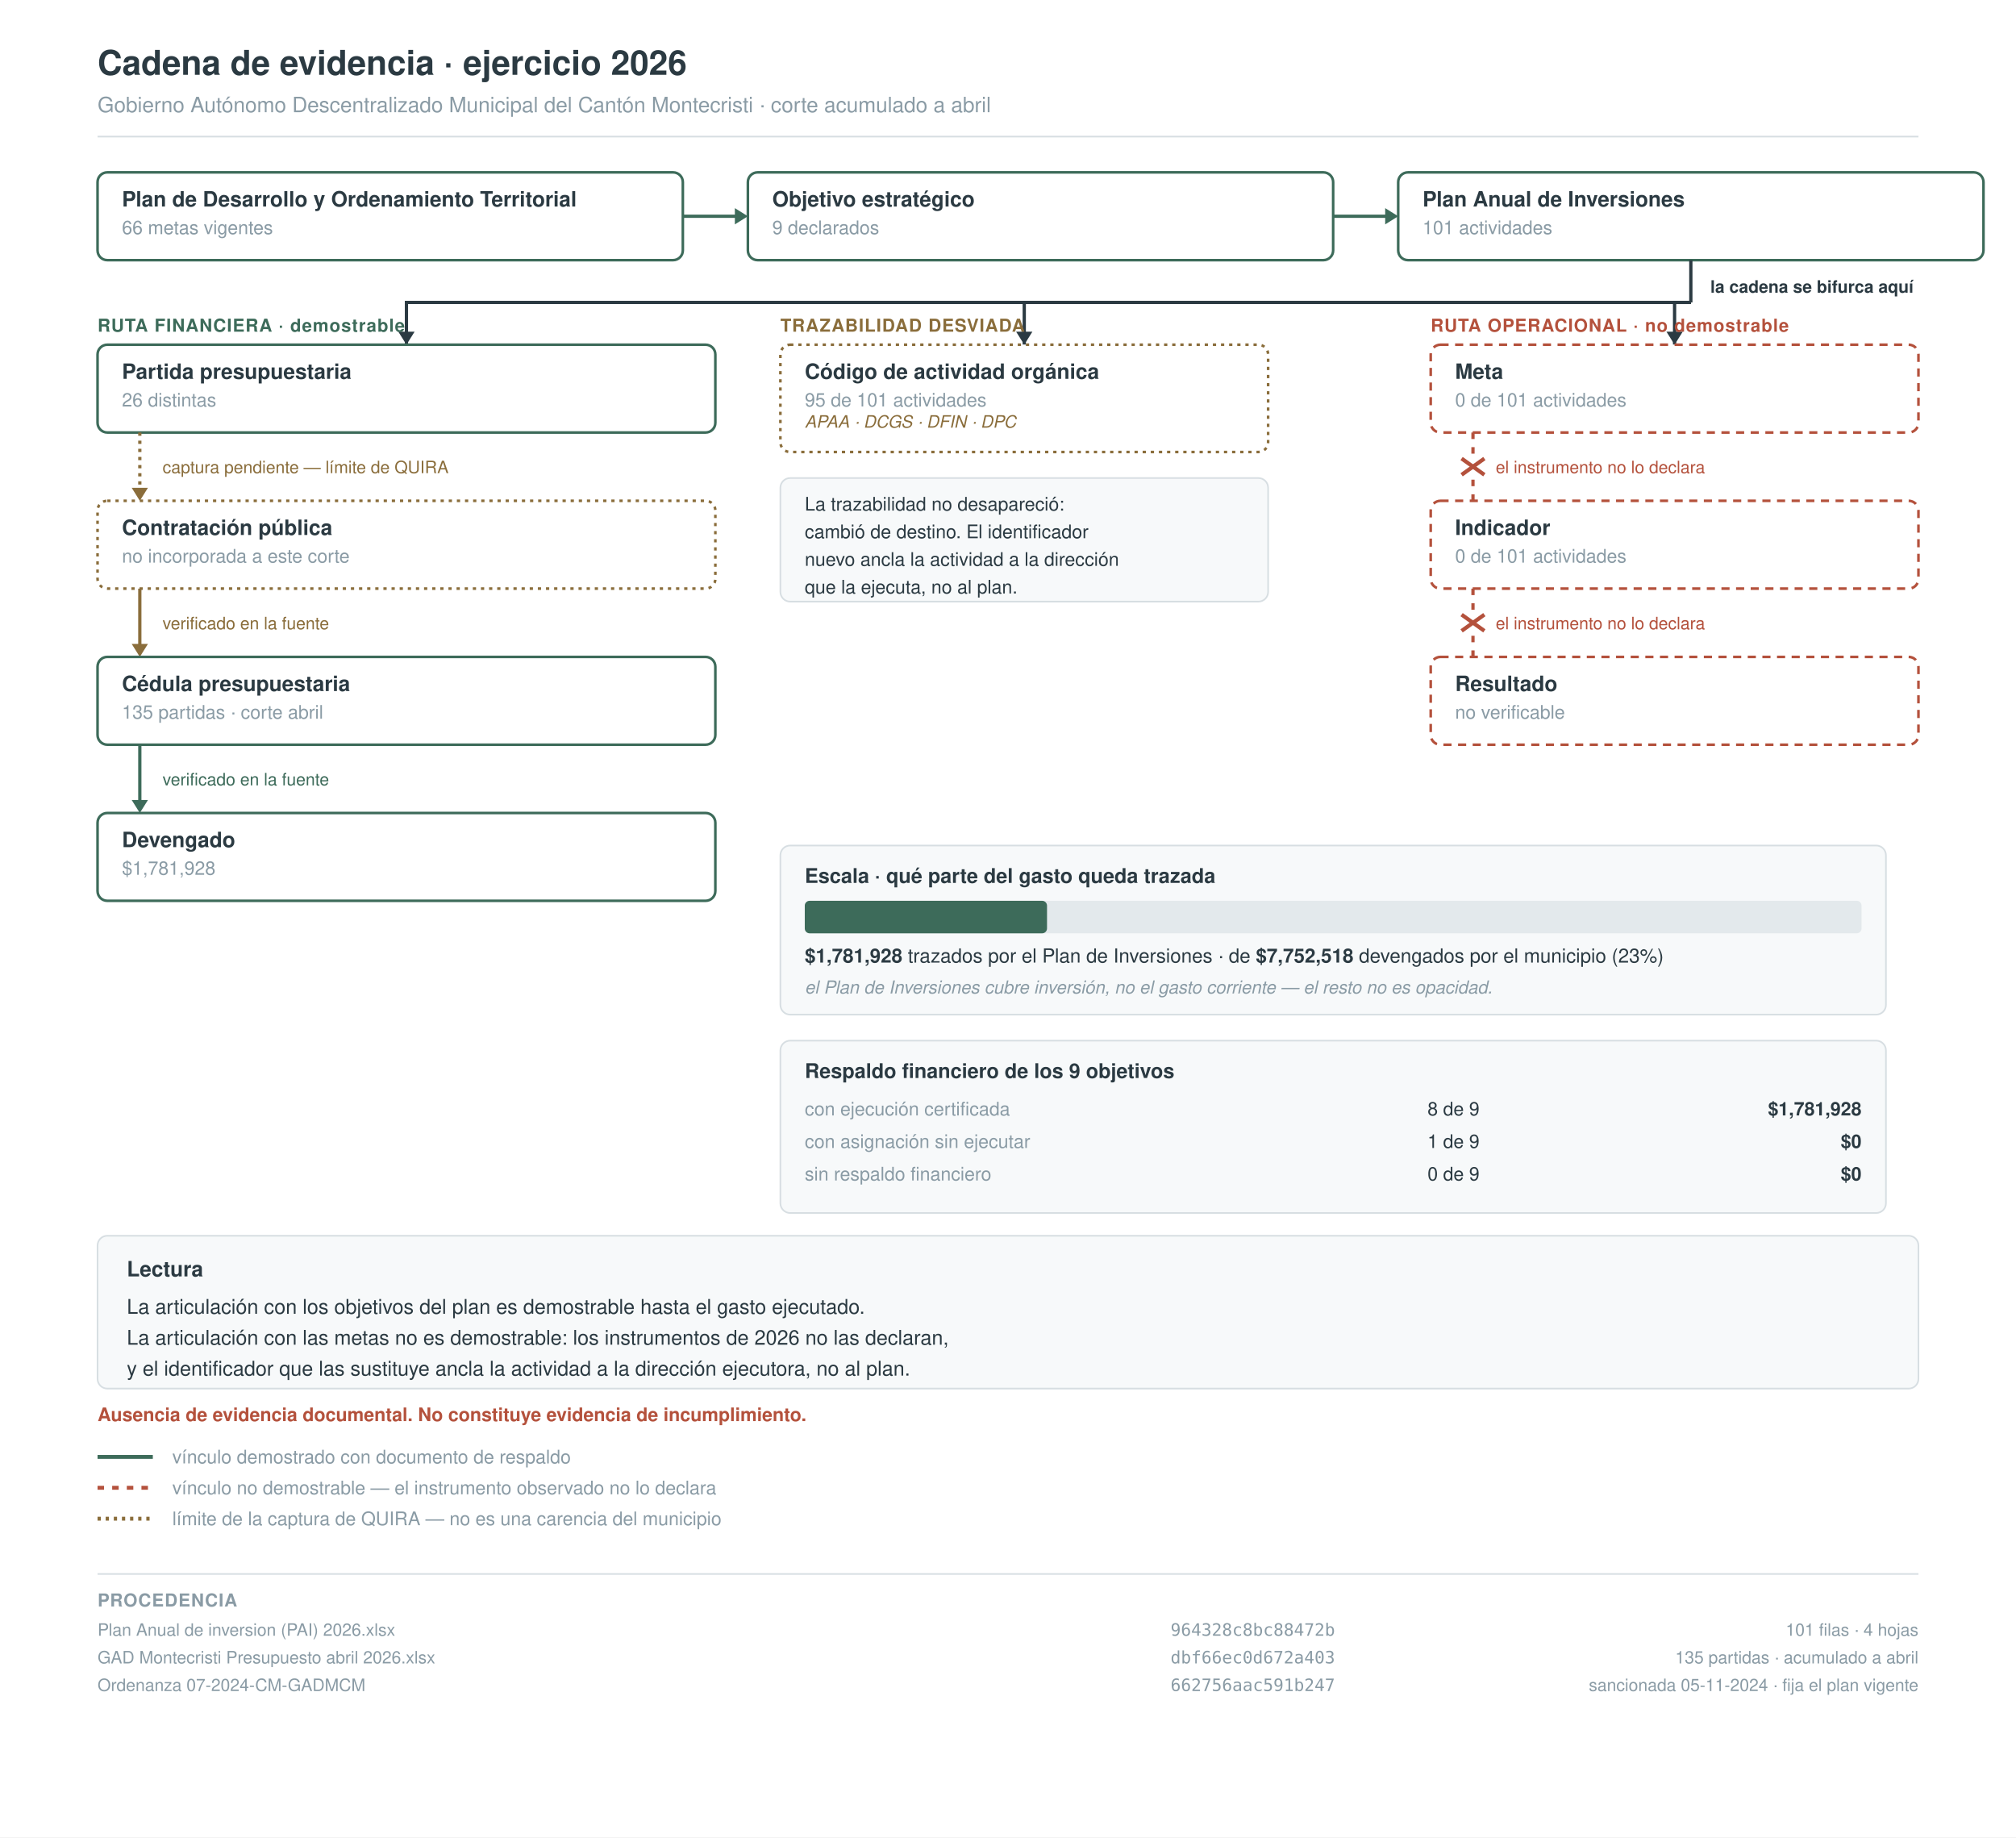
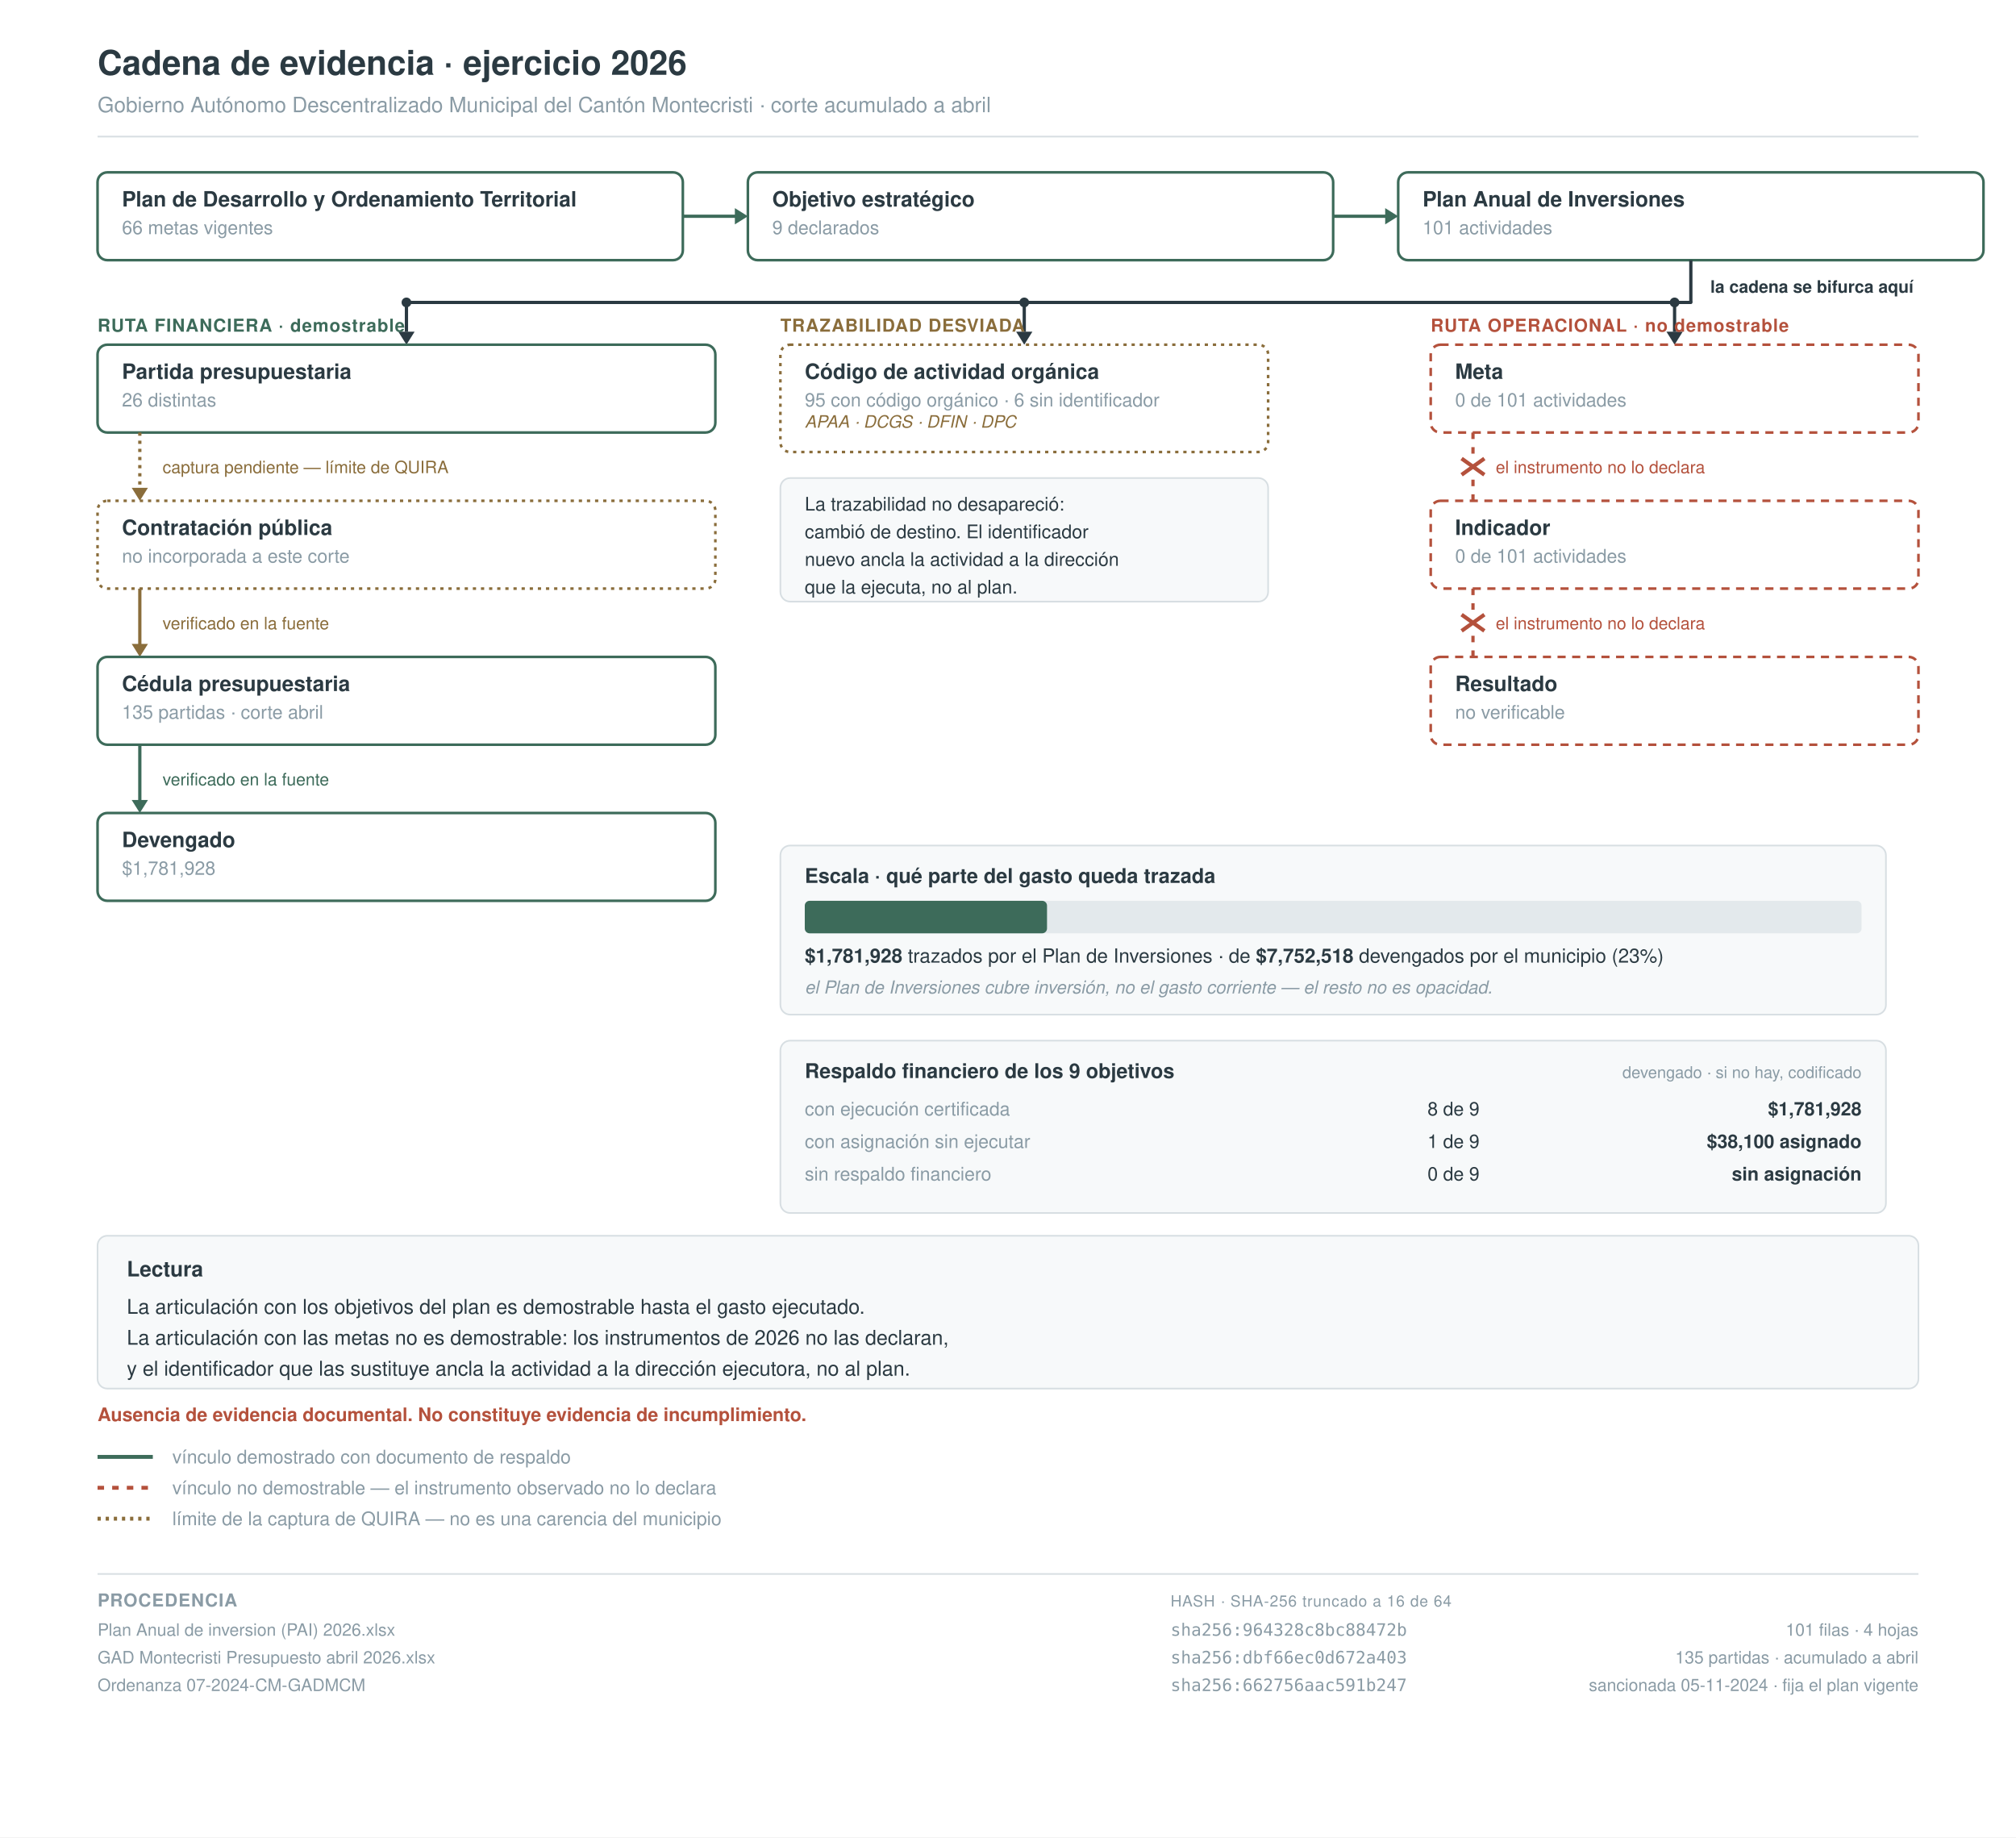
<svg xmlns="http://www.w3.org/2000/svg" viewBox="0 0 1240 1130" width="1240" height="1130" font-family="Segoe UI, Helvetica, Arial, sans-serif">
  <rect width="1240" height="1130" fill="#FFFFFF" />
  <text x="60" y="46" font-size="21" font-weight="700" fill="#2B3A42">Cadena de evidencia · ejercicio 2026</text>
  <text x="60" y="69" font-size="13" fill="#8A9BA5">Gobierno Autónomo Descentralizado Municipal del Cantón Montecristi · corte acumulado a abril</text>
  <line x1="60" y1="84" x2="1180" y2="84" stroke="#D7DEE2" />
  <rect x="60" y="106" width="360" height="54" rx="6" fill="#FFFFFF" stroke="#3D6B5A" stroke-width="1.6" />
  <text x="75" y="127" font-size="13" font-weight="600" fill="#2B3A42">Plan de Desarrollo y Ordenamiento Territorial</text>
  <text x="75" y="144" font-size="11.5" fill="#8A9BA5">66 metas vigentes</text>
  <line x1="420" y1="133" x2="453" y2="133" stroke="#3D6B5A" stroke-width="2" />
  <path d="M452,128 L460,133 L452,138" fill="#3D6B5A" />
  <rect x="460" y="106" width="360" height="54" rx="6" fill="#FFFFFF" stroke="#3D6B5A" stroke-width="1.6" />
  <text x="475" y="127" font-size="13" font-weight="600" fill="#2B3A42">Objetivo estratégico</text>
  <text x="475" y="144" font-size="11.5" fill="#8A9BA5">9 declarados</text>
  <line x1="820" y1="133" x2="853" y2="133" stroke="#3D6B5A" stroke-width="2" />
  <path d="M852,128 L860,133 L852,138" fill="#3D6B5A" />
  <rect x="860" y="106" width="360" height="54" rx="6" fill="#FFFFFF" stroke="#3D6B5A" stroke-width="1.6" />
  <text x="875" y="127" font-size="13" font-weight="600" fill="#2B3A42">Plan Anual de Inversiones</text>
  <text x="875" y="144" font-size="11.5" fill="#8A9BA5">101 actividades</text>
  <path d="M1040,160 L1040,186" stroke="#2B3A42" stroke-width="2" />
  <text x="1052" y="180" font-size="10.5" fill="#2B3A42" font-weight="600">la cadena se bifurca aquí</text>
-   <path d="M1040,186 L250,186 L250,212" stroke="#2B3A42" stroke-width="2" fill="none" />
+   <line x1="250" y1="186" x2="1040" y2="186" stroke="#2B3A42" stroke-width="2" stroke-linecap="round" />
+   <circle cx="250" cy="186" r="3" fill="#2B3A42" />
+   <line x1="250" y1="186" x2="250" y2="204" stroke="#2B3A42" stroke-width="2" />
  <path d="M245,204 L250,212 L255,204" fill="#2B3A42" />
-   <path d="M1040,186 L630,186 L630,212" stroke="#2B3A42" stroke-width="2" fill="none" />
+   <circle cx="630" cy="186" r="3" fill="#2B3A42" />
+   <line x1="630" y1="186" x2="630" y2="204" stroke="#2B3A42" stroke-width="2" />
  <path d="M625,204 L630,212 L635,204" fill="#2B3A42" />
-   <path d="M1040,186 L1030,186 L1030,212" stroke="#2B3A42" stroke-width="2" fill="none" />
+   <circle cx="1030" cy="186" r="3" fill="#2B3A42" />
+   <line x1="1030" y1="186" x2="1030" y2="204" stroke="#2B3A42" stroke-width="2" />
  <path d="M1025,204 L1030,212 L1035,204" fill="#2B3A42" />
  <text x="60" y="204" font-size="11" font-weight="700" fill="#3D6B5A" letter-spacing="0.5">RUTA FINANCIERA · demostrable</text>
  <rect x="60" y="212" width="380" height="54" rx="6" fill="#FFFFFF" stroke="#3D6B5A" stroke-width="1.6" />
  <text x="75" y="233" font-size="13" font-weight="600" fill="#2B3A42">Partida presupuestaria</text>
  <text x="75" y="250" font-size="11.5" fill="#8A9BA5">26 distintas</text>
  <line x1="86" y1="266" x2="86" y2="301" stroke="#8A6D3B" stroke-width="2" stroke-dasharray="2 3" />
  <path d="M81,300 L86,308 L91,300" fill="#8A6D3B" />
  <text x="100" y="291.0" font-size="10.5" fill="#8A6D3B">captura pendiente — límite de QUIRA</text>
  <rect x="60" y="308" width="380" height="54" rx="6" fill="#FFFFFF" stroke="#8A6D3B" stroke-width="1.6" stroke-dasharray="2 3" />
  <text x="75" y="329" font-size="13" font-weight="600" fill="#2B3A42">Contratación pública</text>
  <text x="75" y="346" font-size="11.5" fill="#8A9BA5">no incorporada a este corte</text>
  <line x1="86" y1="362" x2="86" y2="397" stroke="#8A6D3B" stroke-width="2" />
  <path d="M81,396 L86,404 L91,396" fill="#8A6D3B" />
  <text x="100" y="387.0" font-size="10.5" fill="#8A6D3B">verificado en la fuente</text>
  <rect x="60" y="404" width="380" height="54" rx="6" fill="#FFFFFF" stroke="#3D6B5A" stroke-width="1.6" />
  <text x="75" y="425" font-size="13" font-weight="600" fill="#2B3A42">Cédula presupuestaria</text>
  <text x="75" y="442" font-size="11.5" fill="#8A9BA5">135 partidas · corte abril</text>
  <line x1="86" y1="458" x2="86" y2="493" stroke="#3D6B5A" stroke-width="2" />
  <path d="M81,492 L86,500 L91,492" fill="#3D6B5A" />
  <text x="100" y="483.0" font-size="10.5" fill="#3D6B5A">verificado en la fuente</text>
  <rect x="60" y="500" width="380" height="54" rx="6" fill="#FFFFFF" stroke="#3D6B5A" stroke-width="1.6" />
  <text x="75" y="521" font-size="13" font-weight="600" fill="#2B3A42">Devengado</text>
  <text x="75" y="538" font-size="11.5" fill="#8A9BA5">$1,781,928</text>
  <text x="480" y="204" font-size="11" font-weight="700" fill="#8A6D3B" letter-spacing="0.5">TRAZABILIDAD DESVIADA</text>
  <rect x="480" y="212" width="300" height="66" rx="6" fill="#FFFFFF" stroke="#8A6D3B" stroke-width="1.6" stroke-dasharray="2 3" />
  <text x="495" y="233" font-size="13" font-weight="600" fill="#2B3A42">Código de actividad orgánica</text>
-   <text x="495" y="250" font-size="11.5" fill="#8A9BA5">95 de 101 actividades</text>
+   <text x="495" y="250" font-size="11.5" fill="#8A9BA5">95 con código orgánico · 6 sin identificador</text>
  <text x="495" y="263" font-size="10.5" fill="#8A6D3B" font-style="italic">APAA · DCGS · DFIN · DPC</text>
  <rect x="480" y="294" width="300" height="76" rx="6" fill="#F7F9FA" stroke="#D7DEE2" />
  <text x="495" y="314" font-size="11.5" fill="#2B3A42">La trazabilidad no desapareció:</text>
  <text x="495" y="331" font-size="11.5" fill="#2B3A42">cambió de destino. El identificador</text>
  <text x="495" y="348" font-size="11.5" fill="#2B3A42">nuevo ancla la actividad a la dirección</text>
  <text x="495" y="365" font-size="11.5" fill="#2B3A42">que la ejecuta, no al plan.</text>
  <text x="880" y="204" font-size="11" font-weight="700" fill="#B4513C" letter-spacing="0.5">RUTA OPERACIONAL · no demostrable</text>
  <rect x="880" y="212" width="300" height="54" rx="6" fill="#FFFFFF" stroke="#B4513C" stroke-width="1.6" stroke-dasharray="5 4" />
  <text x="895" y="233" font-size="13" font-weight="600" fill="#2B3A42">Meta</text>
  <text x="895" y="250" font-size="11.5" fill="#8A9BA5">0 de 101 actividades</text>
  <line x1="906" y1="266" x2="906" y2="279.0" stroke="#B4513C" stroke-width="2" stroke-dasharray="4 5" />
  <line x1="899" y1="282.0" x2="913" y2="292.0" stroke="#B4513C" stroke-width="2.4" />
  <line x1="913" y1="282.0" x2="899" y2="292.0" stroke="#B4513C" stroke-width="2.4" />
  <line x1="906" y1="295.0" x2="906" y2="308" stroke="#B4513C" stroke-width="2" stroke-dasharray="4 5" />
  <text x="920" y="291.0" font-size="10.5" fill="#B4513C">el instrumento no lo declara</text>
  <rect x="880" y="308" width="300" height="54" rx="6" fill="#FFFFFF" stroke="#B4513C" stroke-width="1.6" stroke-dasharray="5 4" />
  <text x="895" y="329" font-size="13" font-weight="600" fill="#2B3A42">Indicador</text>
  <text x="895" y="346" font-size="11.5" fill="#8A9BA5">0 de 101 actividades</text>
  <line x1="906" y1="362" x2="906" y2="375.0" stroke="#B4513C" stroke-width="2" stroke-dasharray="4 5" />
  <line x1="899" y1="378.0" x2="913" y2="388.0" stroke="#B4513C" stroke-width="2.4" />
  <line x1="913" y1="378.0" x2="899" y2="388.0" stroke="#B4513C" stroke-width="2.4" />
  <line x1="906" y1="391.0" x2="906" y2="404" stroke="#B4513C" stroke-width="2" stroke-dasharray="4 5" />
  <text x="920" y="387.0" font-size="10.5" fill="#B4513C">el instrumento no lo declara</text>
  <rect x="880" y="404" width="300" height="54" rx="6" fill="#FFFFFF" stroke="#B4513C" stroke-width="1.6" stroke-dasharray="5 4" />
  <text x="895" y="425" font-size="13" font-weight="600" fill="#2B3A42">Resultado</text>
  <text x="895" y="442" font-size="11.5" fill="#8A9BA5">no verificable</text>
  <rect x="480" y="520" width="680" height="104" rx="6" fill="#F7F9FA" stroke="#D7DEE2" />
  <text x="495" y="543" font-size="12.5" font-weight="600" fill="#2B3A42">Escala · qué parte del gasto queda trazada</text>
  <rect x="495" y="554" width="650" height="20" rx="3" fill="#E3E9EC" />
  <rect x="495" y="554" width="149" height="20" rx="3" fill="#3D6B5A" />
  <text x="495" y="592" font-size="12" fill="#2B3A42">
    <tspan font-weight="700">$1,781,928</tspan> trazados por el Plan de Inversiones · de <tspan font-weight="700">$7,752,518</tspan> devengados por el municipio (23%)</text>
  <text x="495" y="611" font-size="11" fill="#8A9BA5" font-style="italic">el Plan de Inversiones cubre inversión, no el gasto corriente — el resto no es opacidad.</text>
  <rect x="480" y="640" width="680" height="106" rx="6" fill="#F7F9FA" stroke="#D7DEE2" />
  <text x="495" y="663" font-size="12.5" font-weight="600" fill="#2B3A42">Respaldo financiero de los 9 objetivos</text>
+   <text x="1145" y="663" font-size="10" fill="#8A9BA5" text-anchor="end">devengado · si no hay, codificado</text>
  <text x="495" y="686" font-size="11.5" fill="#8A9BA5">con ejecución certificada</text>
  <text x="910" y="686" font-size="11.5" fill="#2B3A42" text-anchor="end">8 de 9</text>
  <text x="1145" y="686" font-size="11.5" font-weight="700" fill="#2B3A42" text-anchor="end">$1,781,928</text>
  <text x="495" y="706" font-size="11.5" fill="#8A9BA5">con asignación sin ejecutar</text>
  <text x="910" y="706" font-size="11.5" fill="#2B3A42" text-anchor="end">1 de 9</text>
-   <text x="1145" y="706" font-size="11.5" font-weight="700" fill="#2B3A42" text-anchor="end">$0</text>
+   <text x="1145" y="706" font-size="11.5" font-weight="700" fill="#2B3A42" text-anchor="end">$38,100 asignado</text>
  <text x="495" y="726" font-size="11.5" fill="#8A9BA5">sin respaldo financiero</text>
  <text x="910" y="726" font-size="11.5" fill="#2B3A42" text-anchor="end">0 de 9</text>
-   <text x="1145" y="726" font-size="11.5" font-weight="700" fill="#2B3A42" text-anchor="end">$0</text>
+   <text x="1145" y="726" font-size="11.5" font-weight="700" fill="#2B3A42" text-anchor="end">sin asignación</text>
  <rect x="60" y="760" width="1120" height="94" rx="6" fill="#F7F9FA" stroke="#D7DEE2" />
  <text x="78" y="785" font-size="13" font-weight="700" fill="#2B3A42">Lectura</text>
  <text x="78" y="808" font-size="12.5" fill="#2B3A42">La articulación con los objetivos del plan es demostrable hasta el gasto ejecutado.</text>
  <text x="78" y="827" font-size="12.5" fill="#2B3A42">La articulación con las metas no es demostrable: los instrumentos de 2026 no las declaran,</text>
  <text x="78" y="846" font-size="12.5" fill="#2B3A42">y el identificador que las sustituye ancla la actividad a la dirección ejecutora, no al plan.</text>
  <text x="60" y="874" font-size="11.5" font-weight="600" fill="#B4513C">Ausencia de evidencia documental. No constituye evidencia de incumplimiento.</text>
  <line x1="60" y1="896" x2="94" y2="896" stroke="#3D6B5A" stroke-width="2.4" stroke-dasharray="" />
  <text x="106" y="900" font-size="11.5" fill="#8A9BA5">vínculo demostrado con documento de respaldo</text>
  <line x1="60" y1="915" x2="94" y2="915" stroke="#B4513C" stroke-width="2.4" stroke-dasharray="4 5" />
  <text x="106" y="919" font-size="11.5" fill="#8A9BA5">vínculo no demostrable — el instrumento observado no lo declara</text>
  <line x1="60" y1="934" x2="94" y2="934" stroke="#8A6D3B" stroke-width="2.4" stroke-dasharray="2 3" />
  <text x="106" y="938" font-size="11.5" fill="#8A9BA5">límite de la captura de QUIRA — no es una carencia del municipio</text>
  <line x1="60" y1="968" x2="1180" y2="968" stroke="#D7DEE2" />
  <text x="60" y="988" font-size="11" font-weight="700" fill="#8A9BA5" letter-spacing="0.5">PROCEDENCIA</text>
+   <text x="720" y="988" font-size="9.5" fill="#8A9BA5" letter-spacing="0.4">HASH · SHA-256 truncado a 16 de 64</text>
  <text x="60" y="1006" font-size="10.5" fill="#8A9BA5">Plan Anual de inversion (PAI) 2026.xlsx</text>
-   <text x="720" y="1006" font-size="10.5" fill="#8A9BA5" font-family="Consolas, monospace">964328c8bc88472b</text>
+   <text x="720" y="1006" font-size="10.5" fill="#8A9BA5" font-family="Consolas, monospace">sha256:964328c8bc88472b</text>
  <text x="1180" y="1006" font-size="10.5" fill="#8A9BA5" text-anchor="end">101 filas · 4 hojas</text>
  <text x="60" y="1023" font-size="10.5" fill="#8A9BA5">GAD Montecristi Presupuesto abril 2026.xlsx</text>
-   <text x="720" y="1023" font-size="10.5" fill="#8A9BA5" font-family="Consolas, monospace">dbf66ec0d672a403</text>
+   <text x="720" y="1023" font-size="10.5" fill="#8A9BA5" font-family="Consolas, monospace">sha256:dbf66ec0d672a403</text>
  <text x="1180" y="1023" font-size="10.5" fill="#8A9BA5" text-anchor="end">135 partidas · acumulado a abril</text>
  <text x="60" y="1040" font-size="10.5" fill="#8A9BA5">Ordenanza 07-2024-CM-GADMCM</text>
-   <text x="720" y="1040" font-size="10.5" fill="#8A9BA5" font-family="Consolas, monospace">662756aac591b247</text>
+   <text x="720" y="1040" font-size="10.5" fill="#8A9BA5" font-family="Consolas, monospace">sha256:662756aac591b247</text>
  <text x="1180" y="1040" font-size="10.5" fill="#8A9BA5" text-anchor="end">sancionada 05-11-2024 · fija el plan vigente</text>
</svg>
